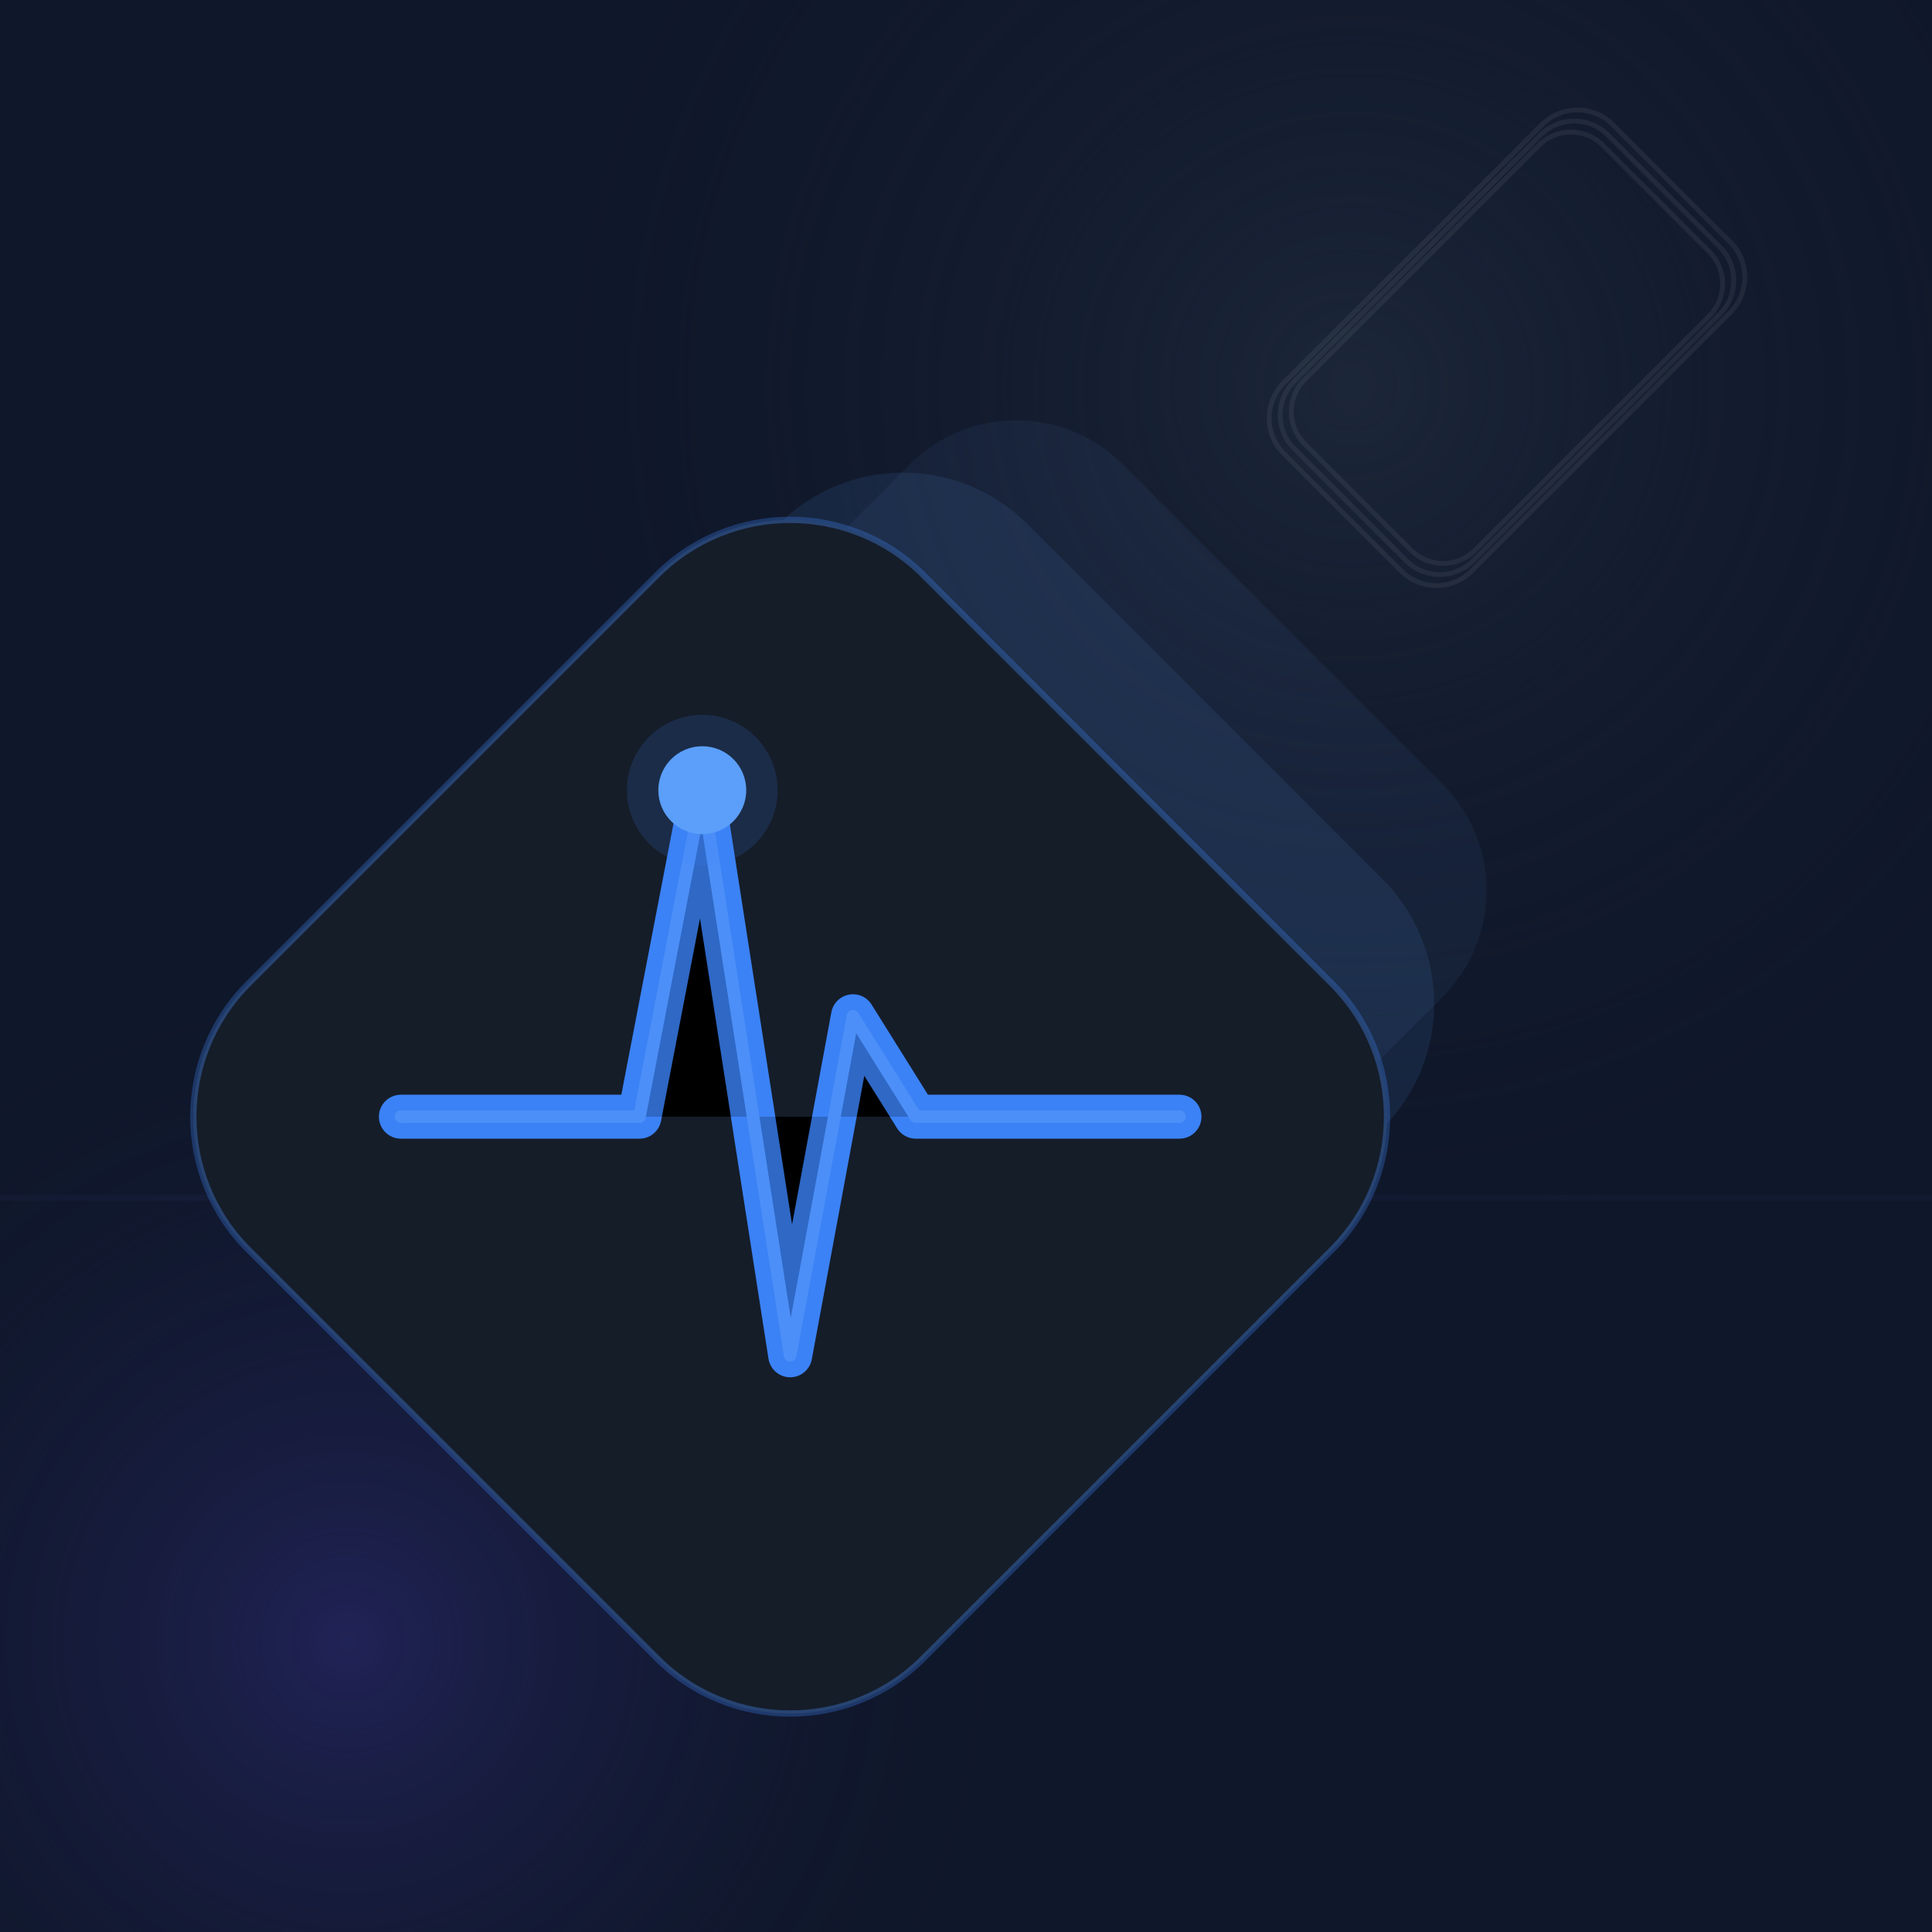
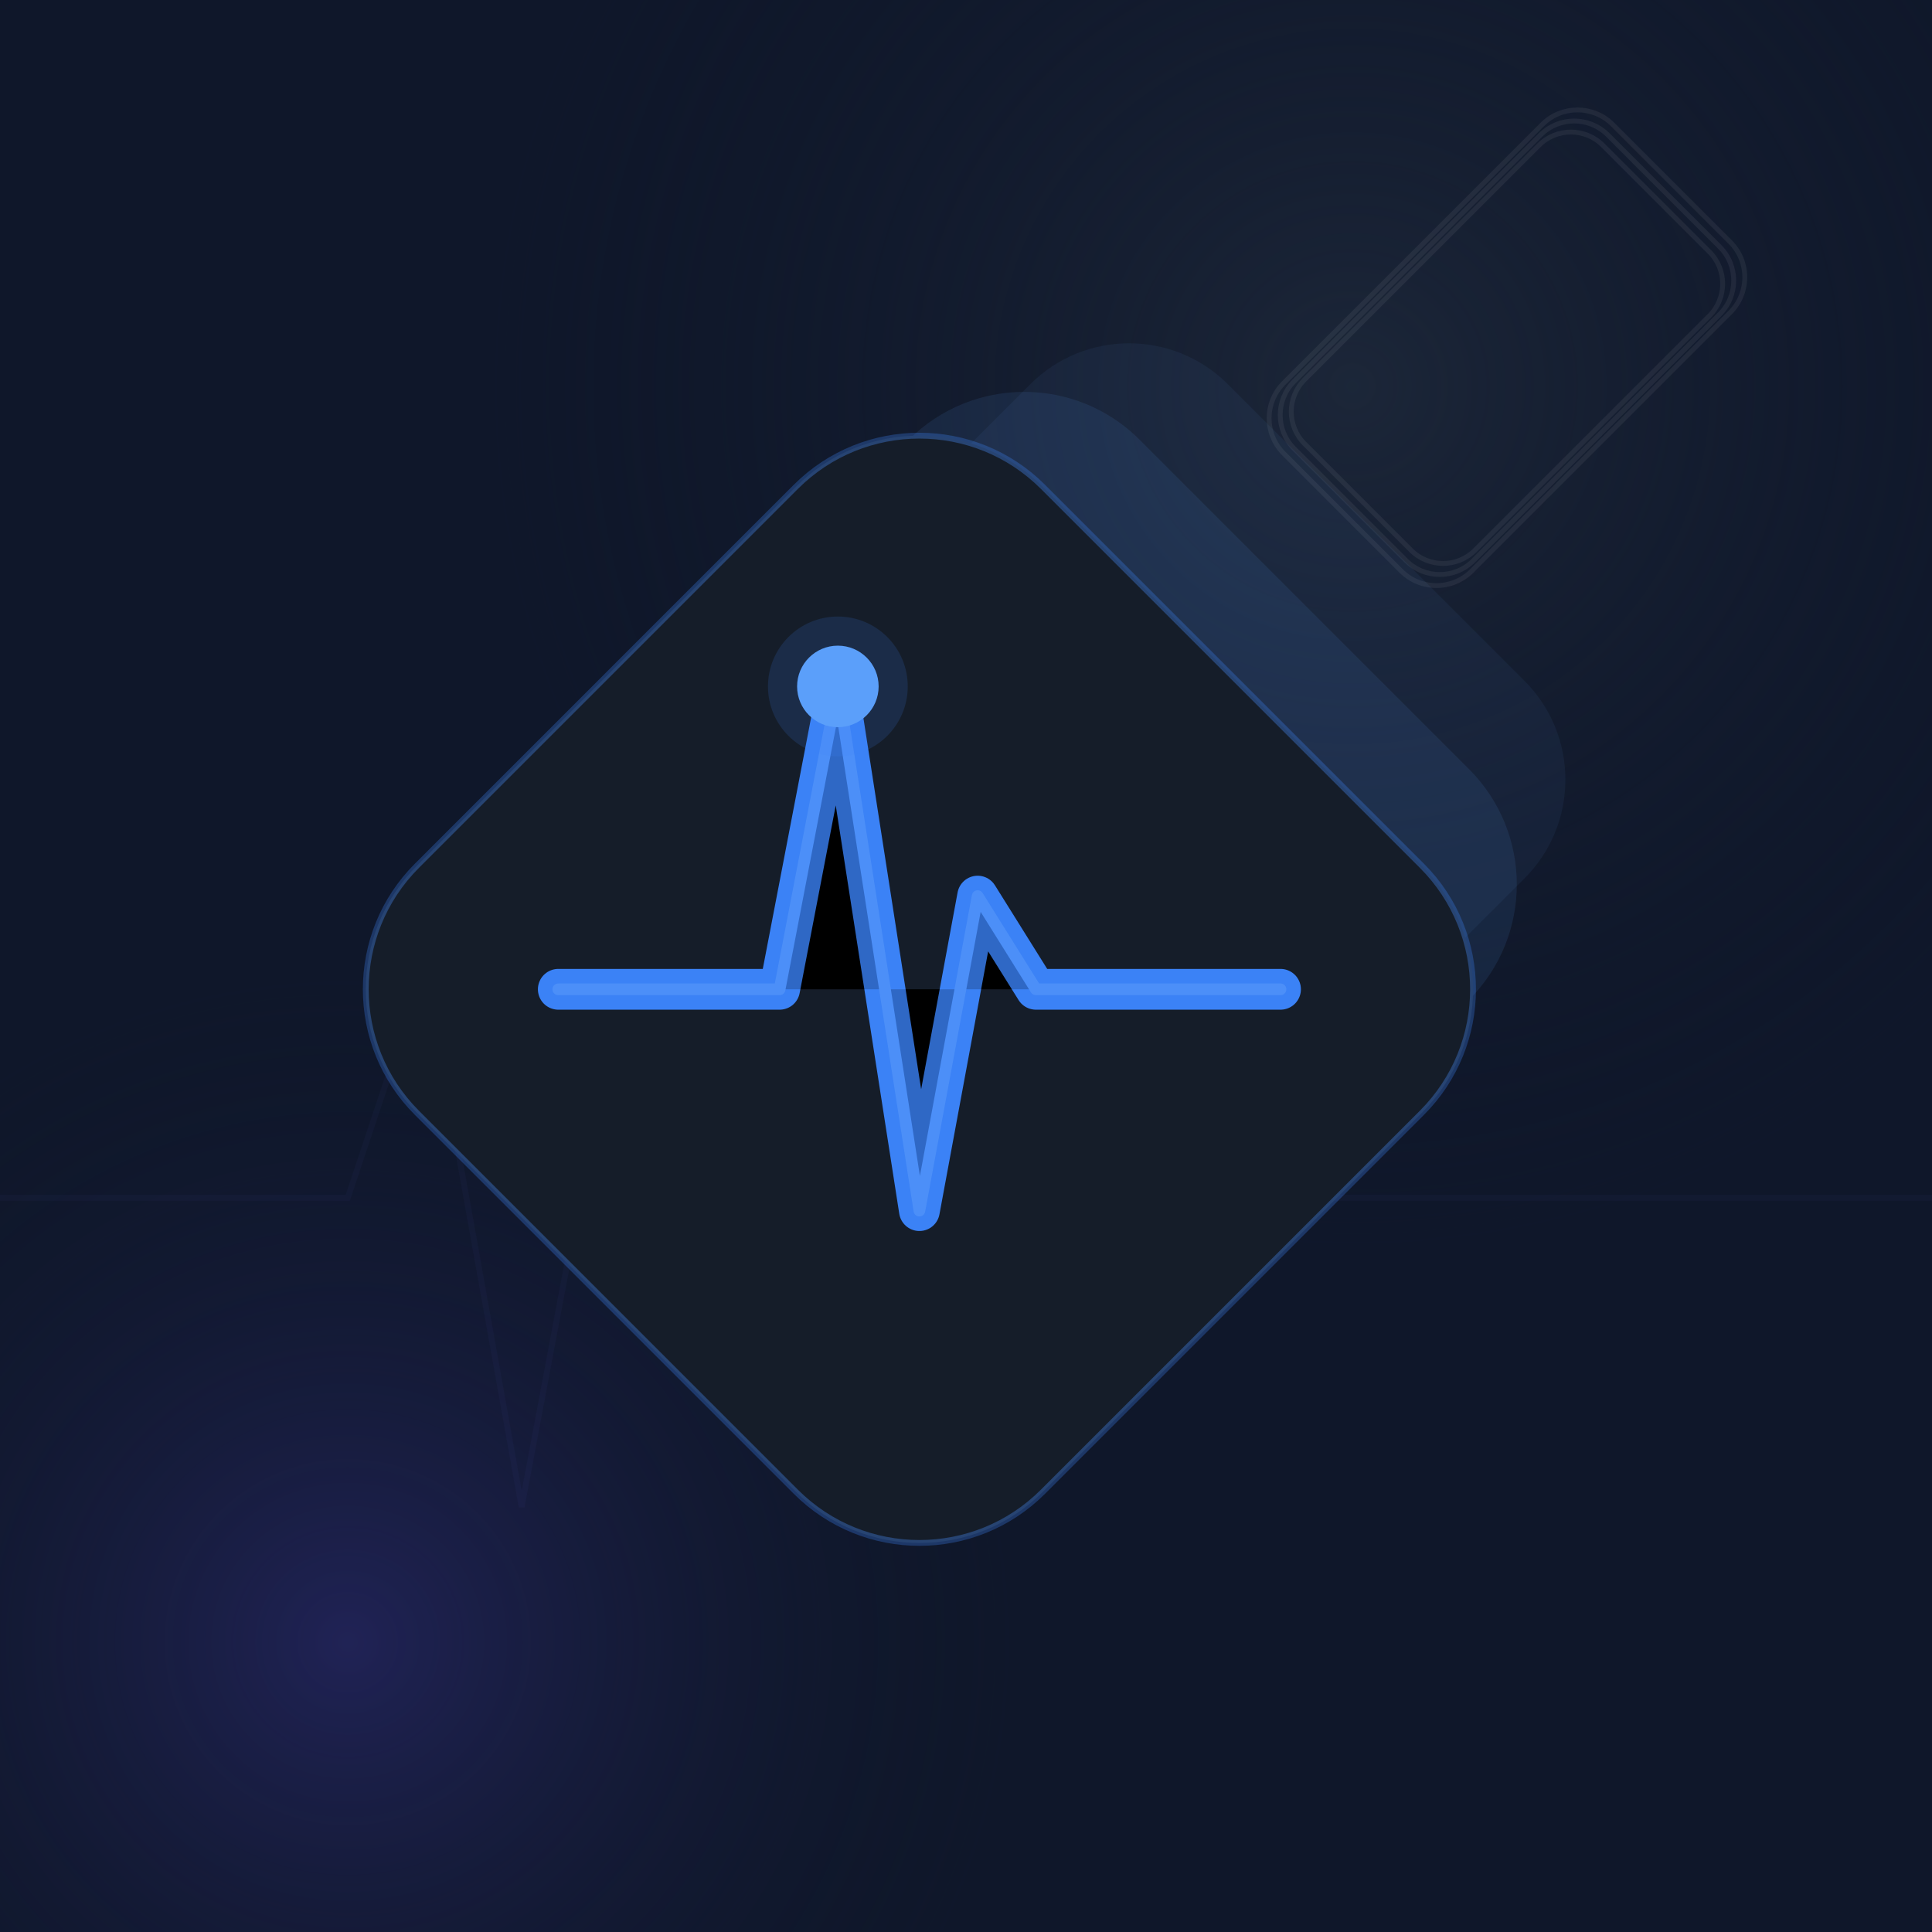
<svg xmlns="http://www.w3.org/2000/svg" width="400" height="400" viewBox="0 0 400 400">
  <defs>
    <radialGradient id="g1" cx="280" cy="80" r="180" gradientUnits="userSpaceOnUse">
      <stop offset="0" stop-color="#1e293b" stop-opacity=".85" />
      <stop offset="1" stop-color="#0f172a" stop-opacity="0" />
    </radialGradient>
    <radialGradient id="g2" cx="72" cy="340" r="140" gradientUnits="userSpaceOnUse">
      <stop offset="0" stop-color="#312e81" stop-opacity=".5" />
      <stop offset="1" stop-color="#0f172a" stop-opacity="0" />
    </radialGradient>
  </defs>
  <rect width="400" height="400" fill="#0f172a" />
  <rect width="400" height="400" fill="url(#g1)" />
  <rect width="400" height="400" fill="url(#g2)" />
  <g opacity=".06" stroke="#fff" stroke-width="1" fill="none">
    <rect x="287.04" y="28.32" width="49.92" height="87.36" rx="9.36" transform="rotate(45 312 72)" />
    <rect x="285.76" y="26.08" width="52.48" height="91.84" rx="9.84" transform="rotate(45 312 72)" />
    <rect x="284.48" y="23.84" width="55.04" height="96.32" rx="10.32" transform="rotate(45 312 72)" />
  </g>
  <g opacity=".04" stroke="#6366f1" stroke-width="1.2" fill="none">
    <path d="M0 248 L72 248 L88 200 L108 312 L120 248 L400 248" />
  </g>
-   <svg x="44" y="44" width="312" height="312" viewBox="10 -10 120 120" overflow="visible">
+   <svg x="36" y="36" width="328" height="328" viewBox="-8 -8 136 136" preserveAspectRatio="xMidYMid meet">
    <rect width="60" height="60" x="-30" y="-30" fill="#60a5fa" opacity=".06" rx="12" transform="rotate(45 -16.113 111.326)" />
    <rect width="68" height="68" x="-34" y="-34" fill="#60a5fa" opacity=".1" rx="14" transform="rotate(45 -31.477 104.962)" />
    <g transform="rotate(45 -46.84 98.598)">
      <rect width="76" height="76" x="-38" y="-38" fill="#1e293b" rx="15" />
      <rect width="76" height="76" x="-38" y="-38" stroke="#3b82f6" stroke-width=".5" opacity=".3" rx="15" />
    </g>
    <path stroke="#3b82f6" stroke-linecap="round" stroke-linejoin="round" stroke-width="3.5" d="M25 62h19l5-26 7 45 5-27 5 8h21" />
    <path stroke="#93c5fd" stroke-linecap="round" stroke-linejoin="round" d="M25 62h19l5-26 7 45 5-27 5 8h21" opacity=".2" />
    <circle cx="49" cy="36" r="3.5" fill="#60a5fa" />
    <circle cx="49" cy="36" r="6" fill="#3b82f6" opacity=".15" />
  </svg>
</svg>
